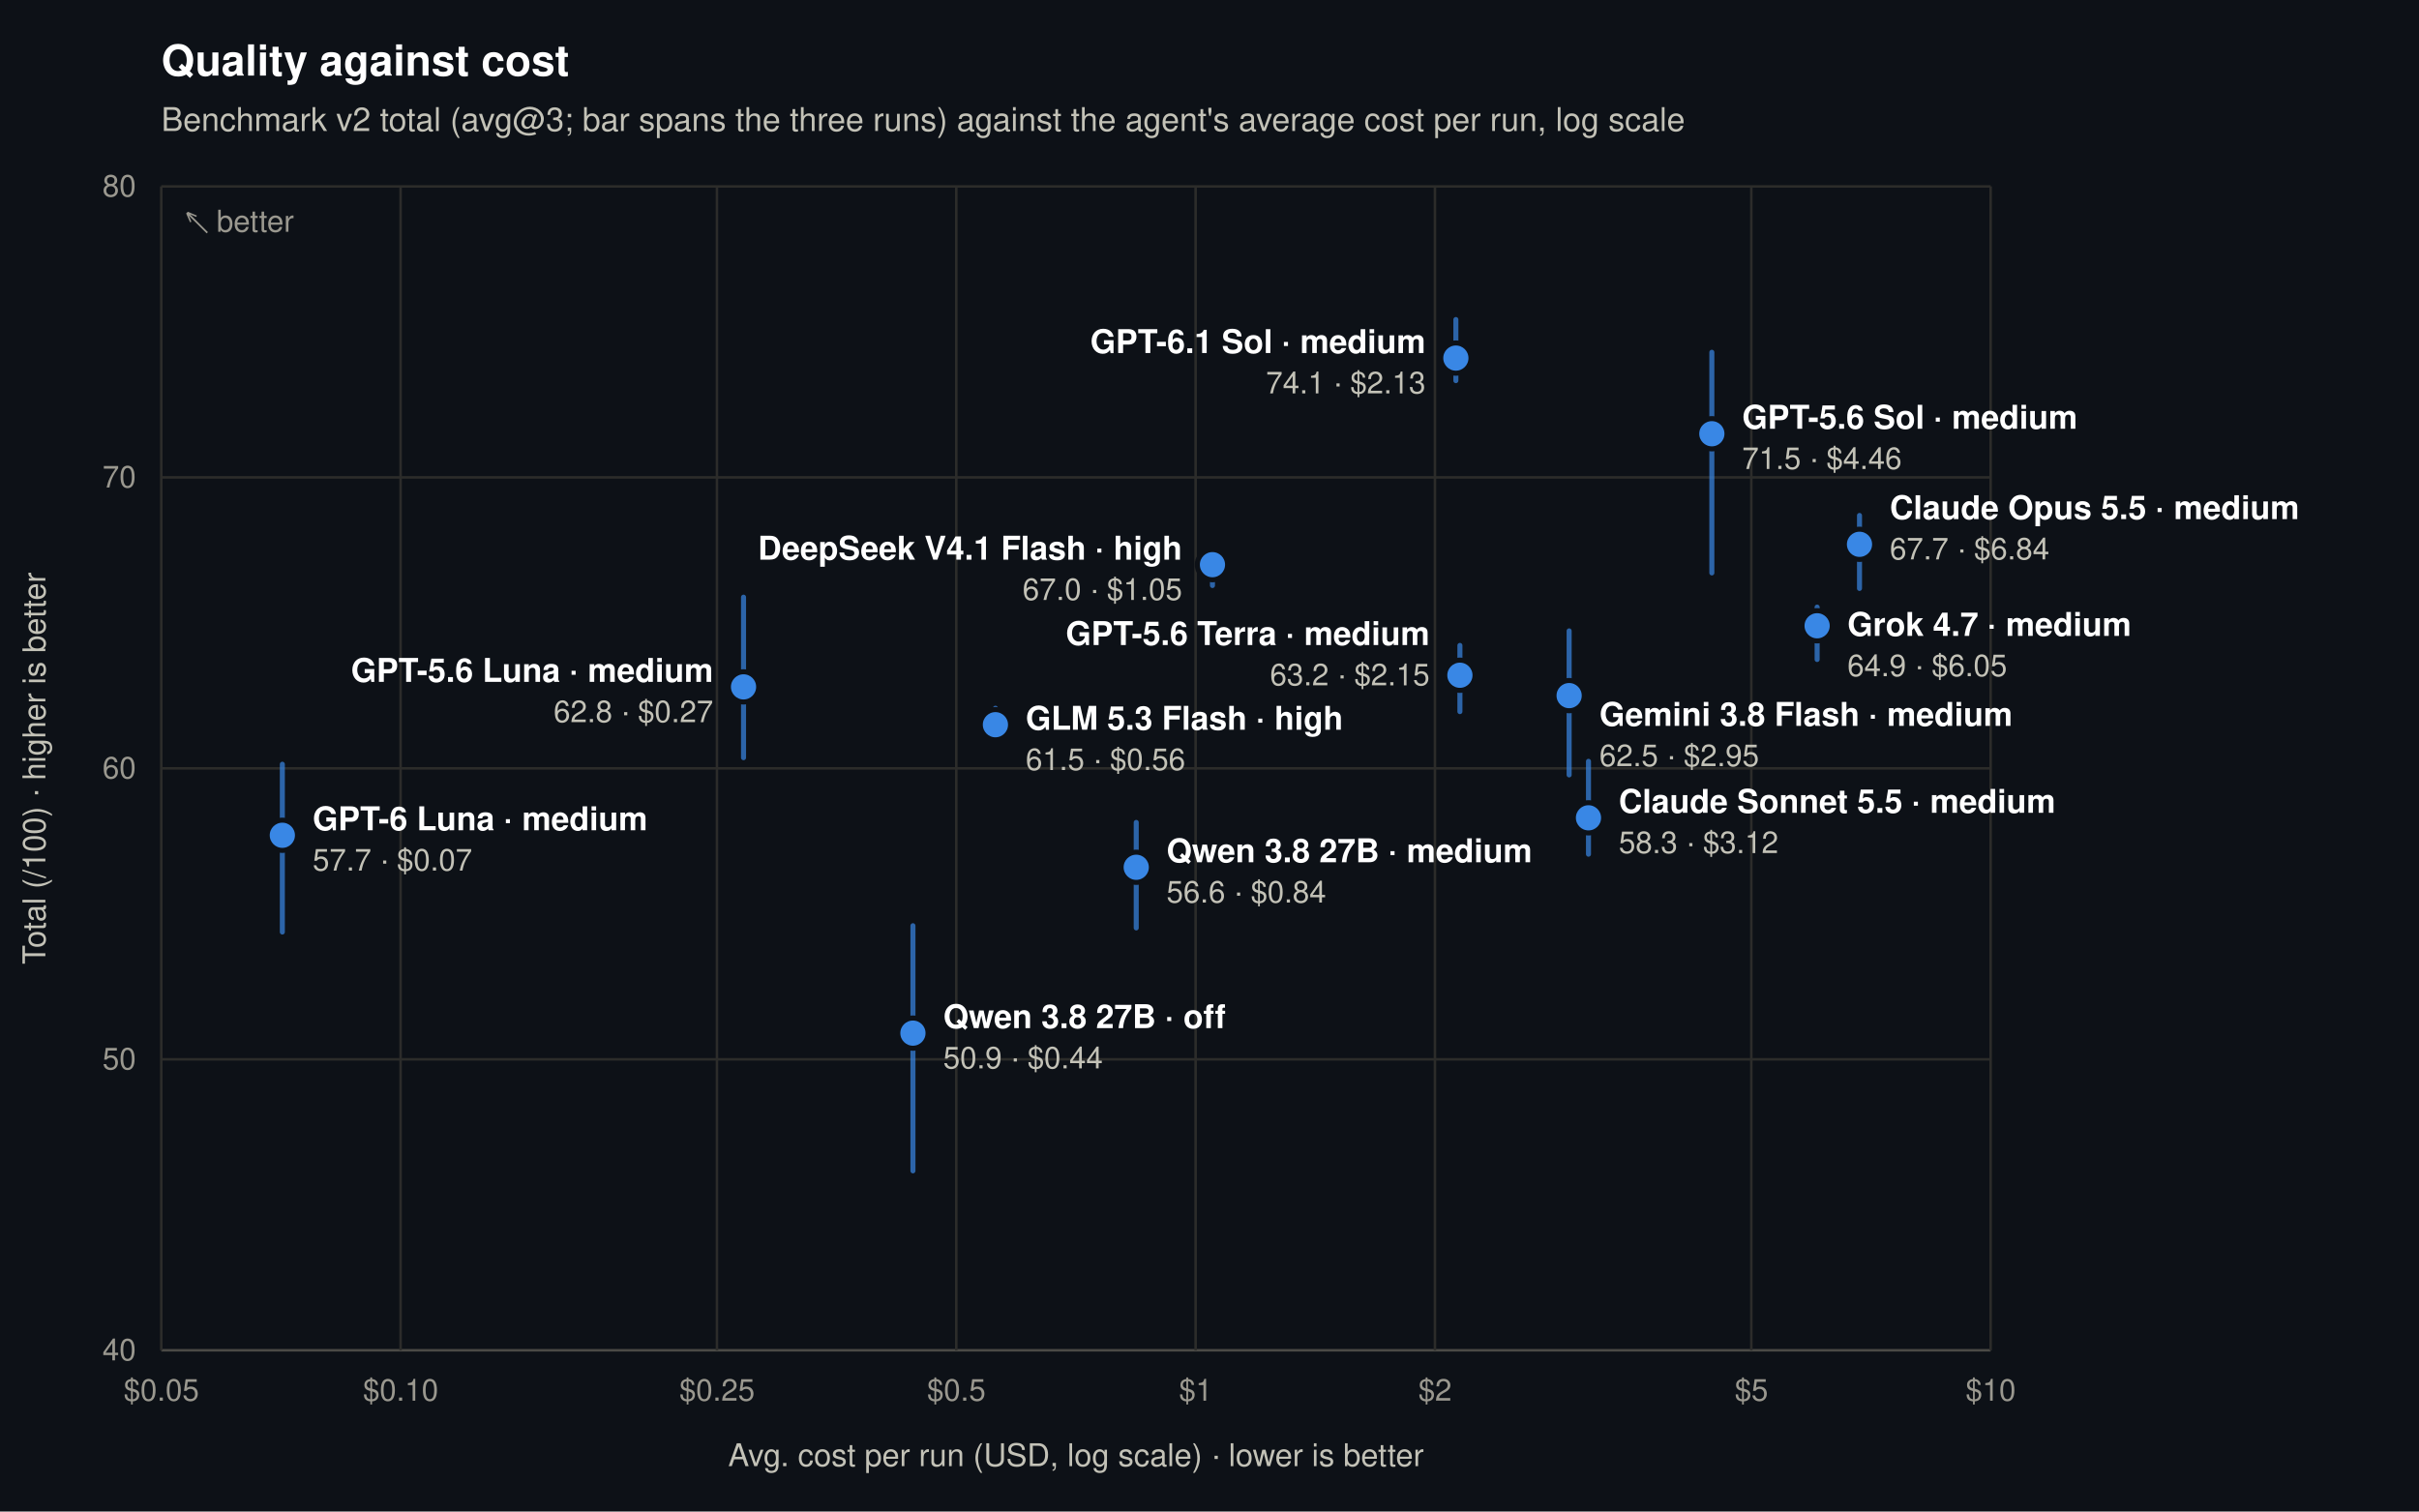
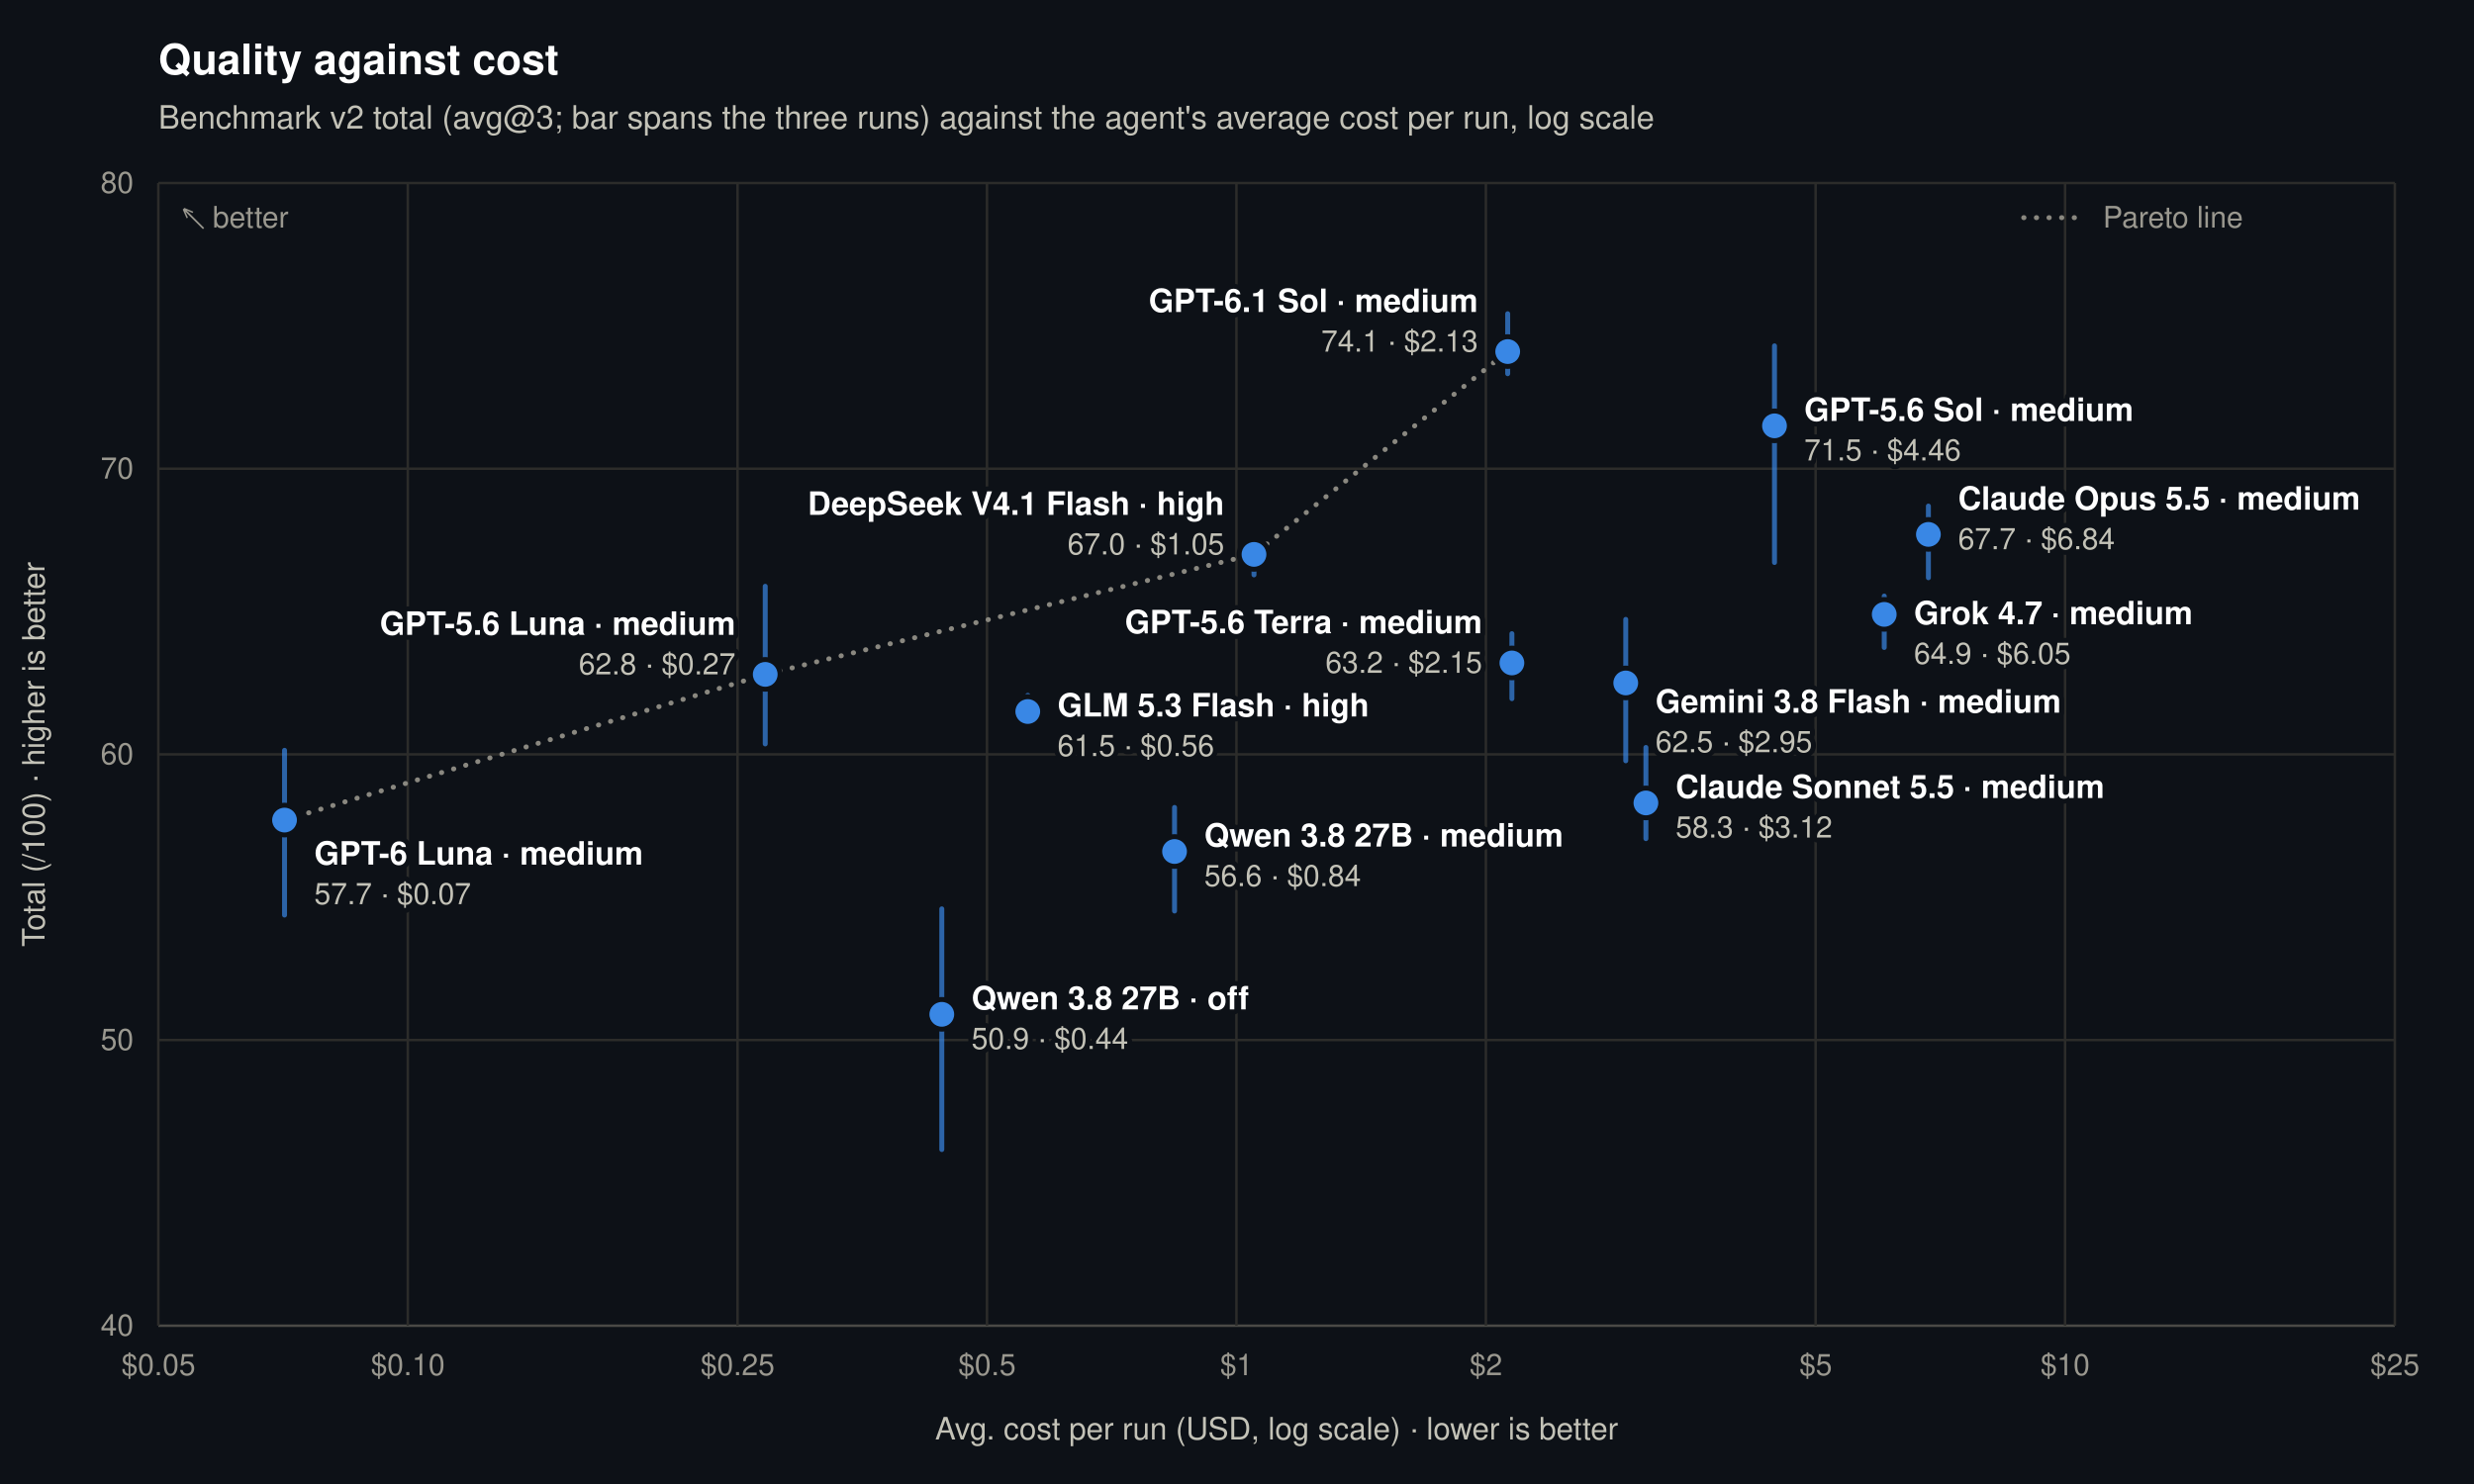
- <svg xmlns="http://www.w3.org/2000/svg" width="960" height="600" viewBox="0 0 960 600" role="img" aria-labelledby="t d">
-   <rect width="960" height="600" fill="#0d1117" />
+ <svg xmlns="http://www.w3.org/2000/svg" width="1000" height="600" viewBox="0 0 1000 600" role="img" aria-labelledby="t d">
+   <rect width="1000" height="600" fill="#0d1117" />
  <g font-family="system-ui, -apple-system, 'Segoe UI', Helvetica, Arial, sans-serif">
    <text x="64" y="30" font-size="17" font-weight="600" fill="#ffffff">Quality against cost</text>
    <text x="64" y="52" font-size="13" fill="#c3c2b7">Benchmark v2 total (avg@3; bar spans the three runs) against the agent's average cost per run, log scale</text>
-     <line x1="64" x2="790" y1="536" y2="536" stroke="#4a4a46" stroke-width="1" />
+     <line x1="64" x2="968" y1="536" y2="536" stroke="#4a4a46" stroke-width="1" />
    <text x="54" y="540" font-size="12" text-anchor="end" fill="#9a988f" style="font-variant-numeric: tabular-nums">40</text>
-     <line x1="64" x2="790" y1="420.5" y2="420.5" stroke="#2c2c2a" stroke-width="1" />
+     <line x1="64" x2="968" y1="420.5" y2="420.5" stroke="#2c2c2a" stroke-width="1" />
    <text x="54" y="424.5" font-size="12" text-anchor="end" fill="#9a988f" style="font-variant-numeric: tabular-nums">50</text>
-     <line x1="64" x2="790" y1="305" y2="305" stroke="#2c2c2a" stroke-width="1" />
+     <line x1="64" x2="968" y1="305" y2="305" stroke="#2c2c2a" stroke-width="1" />
    <text x="54" y="309" font-size="12" text-anchor="end" fill="#9a988f" style="font-variant-numeric: tabular-nums">60</text>
-     <line x1="64" x2="790" y1="189.5" y2="189.5" stroke="#2c2c2a" stroke-width="1" />
+     <line x1="64" x2="968" y1="189.5" y2="189.5" stroke="#2c2c2a" stroke-width="1" />
    <text x="54" y="193.5" font-size="12" text-anchor="end" fill="#9a988f" style="font-variant-numeric: tabular-nums">70</text>
-     <line x1="64" x2="790" y1="74" y2="74" stroke="#2c2c2a" stroke-width="1" />
+     <line x1="64" x2="968" y1="74" y2="74" stroke="#2c2c2a" stroke-width="1" />
    <text x="54" y="78" font-size="12" text-anchor="end" fill="#9a988f" style="font-variant-numeric: tabular-nums">80</text>
    <line x1="64" x2="64" y1="74" y2="536" stroke="#2c2c2a" stroke-width="1" />
    <text x="64" y="556" font-size="12" text-anchor="middle" fill="#9a988f" style="font-variant-numeric: tabular-nums">$0.05</text>
-     <line x1="158.978" x2="158.978" y1="74" y2="536" stroke="#2c2c2a" stroke-width="1" />
-     <text x="158.978" y="556" font-size="12" text-anchor="middle" fill="#9a988f" style="font-variant-numeric: tabular-nums">$0.10</text>
-     <line x1="284.533" x2="284.533" y1="74" y2="536" stroke="#2c2c2a" stroke-width="1" />
-     <text x="284.533" y="556" font-size="12" text-anchor="middle" fill="#9a988f" style="font-variant-numeric: tabular-nums">$0.25</text>
-     <line x1="379.511" x2="379.511" y1="74" y2="536" stroke="#2c2c2a" stroke-width="1" />
-     <text x="379.511" y="556" font-size="12" text-anchor="middle" fill="#9a988f" style="font-variant-numeric: tabular-nums">$0.5</text>
-     <line x1="474.489" x2="474.489" y1="74" y2="536" stroke="#2c2c2a" stroke-width="1" />
-     <text x="474.489" y="556" font-size="12" text-anchor="middle" fill="#9a988f" style="font-variant-numeric: tabular-nums">$1</text>
-     <line x1="569.467" x2="569.467" y1="74" y2="536" stroke="#2c2c2a" stroke-width="1" />
-     <text x="569.467" y="556" font-size="12" text-anchor="middle" fill="#9a988f" style="font-variant-numeric: tabular-nums">$2</text>
-     <line x1="695.022" x2="695.022" y1="74" y2="536" stroke="#2c2c2a" stroke-width="1" />
-     <text x="695.022" y="556" font-size="12" text-anchor="middle" fill="#9a988f" style="font-variant-numeric: tabular-nums">$5</text>
-     <line x1="790" x2="790" y1="74" y2="536" stroke="#2c2c2a" stroke-width="1" />
-     <text x="790" y="556" font-size="12" text-anchor="middle" fill="#9a988f" style="font-variant-numeric: tabular-nums">$10</text>
-     <text x="427" y="582" font-size="12.5" text-anchor="middle" fill="#c3c2b7">Avg. cost per run (USD, log scale) · lower is better</text>
+     <line x1="164.828" x2="164.828" y1="74" y2="536" stroke="#2c2c2a" stroke-width="1" />
+     <text x="164.828" y="556" font-size="12" text-anchor="middle" fill="#9a988f" style="font-variant-numeric: tabular-nums">$0.10</text>
+     <line x1="298.115" x2="298.115" y1="74" y2="536" stroke="#2c2c2a" stroke-width="1" />
+     <text x="298.115" y="556" font-size="12" text-anchor="middle" fill="#9a988f" style="font-variant-numeric: tabular-nums">$0.25</text>
+     <line x1="398.943" x2="398.943" y1="74" y2="536" stroke="#2c2c2a" stroke-width="1" />
+     <text x="398.943" y="556" font-size="12" text-anchor="middle" fill="#9a988f" style="font-variant-numeric: tabular-nums">$0.5</text>
+     <line x1="499.77" x2="499.77" y1="74" y2="536" stroke="#2c2c2a" stroke-width="1" />
+     <text x="499.77" y="556" font-size="12" text-anchor="middle" fill="#9a988f" style="font-variant-numeric: tabular-nums">$1</text>
+     <line x1="600.598" x2="600.598" y1="74" y2="536" stroke="#2c2c2a" stroke-width="1" />
+     <text x="600.598" y="556" font-size="12" text-anchor="middle" fill="#9a988f" style="font-variant-numeric: tabular-nums">$2</text>
+     <line x1="733.885" x2="733.885" y1="74" y2="536" stroke="#2c2c2a" stroke-width="1" />
+     <text x="733.885" y="556" font-size="12" text-anchor="middle" fill="#9a988f" style="font-variant-numeric: tabular-nums">$5</text>
+     <line x1="834.713" x2="834.713" y1="74" y2="536" stroke="#2c2c2a" stroke-width="1" />
+     <text x="834.713" y="556" font-size="12" text-anchor="middle" fill="#9a988f" style="font-variant-numeric: tabular-nums">$10</text>
+     <line x1="968" x2="968" y1="74" y2="536" stroke="#2c2c2a" stroke-width="1" />
+     <text x="968" y="556" font-size="12" text-anchor="middle" fill="#9a988f" style="font-variant-numeric: tabular-nums">$25</text>
+     <text x="516" y="582" font-size="12.5" text-anchor="middle" fill="#c3c2b7">Avg. cost per run (USD, log scale) · lower is better</text>
    <text transform="translate(18 305) rotate(-90)" font-size="12.5" text-anchor="middle" fill="#c3c2b7">Total (/100) · higher is better</text>
    <text x="74" y="92" font-size="12" fill="#9a988f">↖ better</text>
-     <line x1="577.774" x2="577.774" y1="151.096" y2="126.841" stroke="#3987e5" stroke-width="2" stroke-linecap="round" opacity="0.7" />
-     <line x1="679.361" x2="679.361" y1="227.422" y2="139.835" stroke="#3987e5" stroke-width="2" stroke-linecap="round" opacity="0.7" />
-     <line x1="481.175" x2="481.175" y1="232.428" y2="219.049" stroke="#3987e5" stroke-width="2" stroke-linecap="round" opacity="0.7" />
-     <line x1="579.377" x2="579.377" y1="282.477" y2="256.201" stroke="#3987e5" stroke-width="2" stroke-linecap="round" opacity="0.7" />
-     <line x1="295.078" x2="295.078" y1="300.765" y2="237.048" stroke="#3987e5" stroke-width="2" stroke-linecap="round" opacity="0.7" />
-     <line x1="112.049" x2="112.049" y1="369.969" y2="303.364" stroke="#3987e5" stroke-width="2" stroke-linecap="round" opacity="0.7" />
-     <line x1="450.924" x2="450.924" y1="368.333" y2="326.464" stroke="#3987e5" stroke-width="2" stroke-linecap="round" opacity="0.7" />
-     <line x1="362.306" x2="362.306" y1="464.775" y2="367.466" stroke="#3987e5" stroke-width="2" stroke-linecap="round" opacity="0.7" />
-     <line x1="737.958" x2="737.958" y1="233.582" y2="204.611" stroke="#3987e5" stroke-width="2" stroke-linecap="round" opacity="0.7" />
-     <line x1="721.141" x2="721.141" y1="261.784" y2="240.994" stroke="#3987e5" stroke-width="2" stroke-linecap="round" opacity="0.7" />
-     <line x1="622.723" x2="622.723" y1="307.599" y2="250.426" stroke="#3987e5" stroke-width="2" stroke-linecap="round" opacity="0.7" />
-     <line x1="395.04" x2="395.04" y1="292.872" y2="281.13" stroke="#3987e5" stroke-width="2" stroke-linecap="round" opacity="0.7" />
-     <line x1="630.4" x2="630.4" y1="339.072" y2="302.209" stroke="#3987e5" stroke-width="2" stroke-linecap="round" opacity="0.7" />
-     <circle cx="577.774" cy="142.145" r="6" fill="#3987e5" stroke="#0d1117" stroke-width="2" />
-     <circle cx="679.361" cy="172.175" r="6" fill="#3987e5" stroke="#0d1117" stroke-width="2" />
-     <circle cx="481.175" cy="224.15" r="6" fill="#3987e5" stroke="#0d1117" stroke-width="2" />
-     <circle cx="579.377" cy="268.04" r="6" fill="#3987e5" stroke="#0d1117" stroke-width="2" />
-     <circle cx="295.078" cy="272.66" r="6" fill="#3987e5" stroke="#0d1117" stroke-width="2" />
-     <circle cx="112.049" cy="331.565" r="6" fill="#3987e5" stroke="#0d1117" stroke-width="2" />
-     <circle cx="450.924" cy="344.27" r="6" fill="#3987e5" stroke="#0d1117" stroke-width="2" />
-     <circle cx="362.306" cy="410.105" r="6" fill="#3987e5" stroke="#0d1117" stroke-width="2" />
-     <circle cx="737.958" cy="216.065" r="6" fill="#3987e5" stroke="#0d1117" stroke-width="2" />
-     <circle cx="721.141" cy="248.405" r="6" fill="#3987e5" stroke="#0d1117" stroke-width="2" />
-     <circle cx="622.723" cy="276.125" r="6" fill="#3987e5" stroke="#0d1117" stroke-width="2" />
-     <circle cx="395.04" cy="287.675" r="6" fill="#3987e5" stroke="#0d1117" stroke-width="2" />
-     <circle cx="630.4" cy="324.635" r="6" fill="#3987e5" stroke="#0d1117" stroke-width="2" />
-     <text x="565.774" y="140.145" font-size="13" font-weight="600" text-anchor="end" fill="#ffffff">GPT-6.1 Sol · medium</text>
-     <text x="565.774" y="156.145" font-size="12" text-anchor="end" fill="#c3c2b7" style="font-variant-numeric: tabular-nums">74.1 · $2.13</text>
-     <text x="691.361" y="170.175" font-size="13" font-weight="600" text-anchor="start" fill="#ffffff">GPT-5.6 Sol · medium</text>
-     <text x="691.361" y="186.175" font-size="12" text-anchor="start" fill="#c3c2b7" style="font-variant-numeric: tabular-nums">71.5 · $4.46</text>
-     <text x="469.175" y="222.15" font-size="13" font-weight="600" text-anchor="end" fill="#ffffff">DeepSeek V4.1 Flash · high</text>
-     <text x="469.175" y="238.15" font-size="12" text-anchor="end" fill="#c3c2b7" style="font-variant-numeric: tabular-nums">67.0 · $1.05</text>
-     <text x="567.377" y="256.04" font-size="13" font-weight="600" text-anchor="end" fill="#ffffff">GPT-5.6 Terra · medium</text>
-     <text x="567.377" y="272.04" font-size="12" text-anchor="end" fill="#c3c2b7" style="font-variant-numeric: tabular-nums">63.2 · $2.15</text>
-     <text x="283.078" y="270.66" font-size="13" font-weight="600" text-anchor="end" fill="#ffffff">GPT-5.6 Luna · medium</text>
-     <text x="283.078" y="286.66" font-size="12" text-anchor="end" fill="#c3c2b7" style="font-variant-numeric: tabular-nums">62.8 · $0.27</text>
-     <text x="124.049" y="329.565" font-size="13" font-weight="600" text-anchor="start" fill="#ffffff">GPT-6 Luna · medium</text>
-     <text x="124.049" y="345.565" font-size="12" text-anchor="start" fill="#c3c2b7" style="font-variant-numeric: tabular-nums">57.7 · $0.07</text>
-     <text x="462.924" y="342.27" font-size="13" font-weight="600" text-anchor="start" fill="#ffffff">Qwen 3.8 27B · medium</text>
-     <text x="462.924" y="358.27" font-size="12" text-anchor="start" fill="#c3c2b7" style="font-variant-numeric: tabular-nums">56.6 · $0.84</text>
-     <text x="374.306" y="408.105" font-size="13" font-weight="600" text-anchor="start" fill="#ffffff">Qwen 3.8 27B · off</text>
-     <text x="374.306" y="424.105" font-size="12" text-anchor="start" fill="#c3c2b7" style="font-variant-numeric: tabular-nums">50.9 · $0.44</text>
-     <text x="749.958" y="206.065" font-size="13" font-weight="600" text-anchor="start" fill="#ffffff">Claude Opus 5.5 · medium</text>
-     <text x="749.958" y="222.065" font-size="12" text-anchor="start" fill="#c3c2b7" style="font-variant-numeric: tabular-nums">67.7 · $6.84</text>
-     <text x="733.141" y="252.405" font-size="13" font-weight="600" text-anchor="start" fill="#ffffff">Grok 4.7 · medium</text>
-     <text x="733.141" y="268.405" font-size="12" text-anchor="start" fill="#c3c2b7" style="font-variant-numeric: tabular-nums">64.9 · $6.05</text>
-     <text x="634.723" y="288.125" font-size="13" font-weight="600" text-anchor="start" fill="#ffffff">Gemini 3.8 Flash · medium</text>
-     <text x="634.723" y="304.125" font-size="12" text-anchor="start" fill="#c3c2b7" style="font-variant-numeric: tabular-nums">62.5 · $2.95</text>
-     <text x="407.04" y="289.675" font-size="13" font-weight="600" text-anchor="start" fill="#ffffff">GLM 5.3 Flash · high</text>
-     <text x="407.04" y="305.675" font-size="12" text-anchor="start" fill="#c3c2b7" style="font-variant-numeric: tabular-nums">61.5 · $0.56</text>
-     <text x="642.4" y="322.635" font-size="13" font-weight="600" text-anchor="start" fill="#ffffff">Claude Sonnet 5.5 · medium</text>
-     <text x="642.4" y="338.635" font-size="12" text-anchor="start" fill="#c3c2b7" style="font-variant-numeric: tabular-nums">58.3 · $3.12</text>
+     <polyline points="115.0,331.6 309.3,272.7 506.9,224.1 609.4,142.1" fill="none" stroke="#8a8880" stroke-width="2" stroke-dasharray="0.1 5" stroke-linecap="round" />
+     <line x1="818" x2="842" y1="88" y2="88" stroke="#8a8880" stroke-width="2" stroke-dasharray="0.1 5" stroke-linecap="round" />
+     <text x="850" y="92" font-size="12" fill="#9a988f">Pareto line</text>
+     <line x1="609.417" x2="609.417" y1="151.096" y2="126.841" stroke="#3987e5" stroke-width="2" stroke-linecap="round" opacity="0.7" />
+     <line x1="717.26" x2="717.26" y1="227.422" y2="139.835" stroke="#3987e5" stroke-width="2" stroke-linecap="round" opacity="0.7" />
+     <line x1="506.868" x2="506.868" y1="232.428" y2="219.049" stroke="#3987e5" stroke-width="2" stroke-linecap="round" opacity="0.7" />
+     <line x1="611.118" x2="611.118" y1="282.477" y2="256.201" stroke="#3987e5" stroke-width="2" stroke-linecap="round" opacity="0.7" />
+     <line x1="309.31" x2="309.31" y1="300.765" y2="237.048" stroke="#3987e5" stroke-width="2" stroke-linecap="round" opacity="0.7" />
+     <line x1="115.008" x2="115.008" y1="369.969" y2="303.364" stroke="#3987e5" stroke-width="2" stroke-linecap="round" opacity="0.7" />
+     <line x1="474.754" x2="474.754" y1="368.333" y2="326.464" stroke="#3987e5" stroke-width="2" stroke-linecap="round" opacity="0.7" />
+     <line x1="380.678" x2="380.678" y1="464.775" y2="367.466" stroke="#3987e5" stroke-width="2" stroke-linecap="round" opacity="0.7" />
+     <line x1="779.466" x2="779.466" y1="233.582" y2="204.611" stroke="#3987e5" stroke-width="2" stroke-linecap="round" opacity="0.7" />
+     <line x1="761.614" x2="761.614" y1="261.784" y2="240.994" stroke="#3987e5" stroke-width="2" stroke-linecap="round" opacity="0.7" />
+     <line x1="657.134" x2="657.134" y1="307.599" y2="250.426" stroke="#3987e5" stroke-width="2" stroke-linecap="round" opacity="0.7" />
+     <line x1="415.428" x2="415.428" y1="292.872" y2="281.13" stroke="#3987e5" stroke-width="2" stroke-linecap="round" opacity="0.7" />
+     <line x1="665.284" x2="665.284" y1="339.072" y2="302.209" stroke="#3987e5" stroke-width="2" stroke-linecap="round" opacity="0.7" />
+     <circle cx="609.417" cy="142.145" r="6" fill="#3987e5" stroke="#0d1117" stroke-width="2" />
+     <circle cx="717.26" cy="172.175" r="6" fill="#3987e5" stroke="#0d1117" stroke-width="2" />
+     <circle cx="506.868" cy="224.15" r="6" fill="#3987e5" stroke="#0d1117" stroke-width="2" />
+     <circle cx="611.118" cy="268.04" r="6" fill="#3987e5" stroke="#0d1117" stroke-width="2" />
+     <circle cx="309.31" cy="272.66" r="6" fill="#3987e5" stroke="#0d1117" stroke-width="2" />
+     <circle cx="115.008" cy="331.565" r="6" fill="#3987e5" stroke="#0d1117" stroke-width="2" />
+     <circle cx="474.754" cy="344.27" r="6" fill="#3987e5" stroke="#0d1117" stroke-width="2" />
+     <circle cx="380.678" cy="410.105" r="6" fill="#3987e5" stroke="#0d1117" stroke-width="2" />
+     <circle cx="779.466" cy="216.065" r="6" fill="#3987e5" stroke="#0d1117" stroke-width="2" />
+     <circle cx="761.614" cy="248.405" r="6" fill="#3987e5" stroke="#0d1117" stroke-width="2" />
+     <circle cx="657.134" cy="276.125" r="6" fill="#3987e5" stroke="#0d1117" stroke-width="2" />
+     <circle cx="415.428" cy="287.675" r="6" fill="#3987e5" stroke="#0d1117" stroke-width="2" />
+     <circle cx="665.284" cy="324.635" r="6" fill="#3987e5" stroke="#0d1117" stroke-width="2" />
+     <text x="597.417" y="126.145" font-size="13" font-weight="600" text-anchor="end" fill="#ffffff" stroke="#0d1117" stroke-width="4" stroke-linejoin="round" paint-order="stroke">GPT-6.1 Sol · medium</text>
+     <text x="597.417" y="142.145" font-size="12" text-anchor="end" fill="#c3c2b7" stroke="#0d1117" stroke-width="4" stroke-linejoin="round" paint-order="stroke" style="font-variant-numeric: tabular-nums">74.1 · $2.13</text>
+     <text x="729.26" y="170.175" font-size="13" font-weight="600" text-anchor="start" fill="#ffffff" stroke="#0d1117" stroke-width="4" stroke-linejoin="round" paint-order="stroke">GPT-5.6 Sol · medium</text>
+     <text x="729.26" y="186.175" font-size="12" text-anchor="start" fill="#c3c2b7" stroke="#0d1117" stroke-width="4" stroke-linejoin="round" paint-order="stroke" style="font-variant-numeric: tabular-nums">71.5 · $4.46</text>
+     <text x="494.868" y="208.15" font-size="13" font-weight="600" text-anchor="end" fill="#ffffff" stroke="#0d1117" stroke-width="4" stroke-linejoin="round" paint-order="stroke">DeepSeek V4.1 Flash · high</text>
+     <text x="494.868" y="224.15" font-size="12" text-anchor="end" fill="#c3c2b7" stroke="#0d1117" stroke-width="4" stroke-linejoin="round" paint-order="stroke" style="font-variant-numeric: tabular-nums">67.0 · $1.05</text>
+     <text x="599.118" y="256.04" font-size="13" font-weight="600" text-anchor="end" fill="#ffffff" stroke="#0d1117" stroke-width="4" stroke-linejoin="round" paint-order="stroke">GPT-5.6 Terra · medium</text>
+     <text x="599.118" y="272.04" font-size="12" text-anchor="end" fill="#c3c2b7" stroke="#0d1117" stroke-width="4" stroke-linejoin="round" paint-order="stroke" style="font-variant-numeric: tabular-nums">63.2 · $2.15</text>
+     <text x="297.31" y="256.66" font-size="13" font-weight="600" text-anchor="end" fill="#ffffff" stroke="#0d1117" stroke-width="4" stroke-linejoin="round" paint-order="stroke">GPT-5.6 Luna · medium</text>
+     <text x="297.31" y="272.66" font-size="12" text-anchor="end" fill="#c3c2b7" stroke="#0d1117" stroke-width="4" stroke-linejoin="round" paint-order="stroke" style="font-variant-numeric: tabular-nums">62.8 · $0.27</text>
+     <text x="127.008" y="349.565" font-size="13" font-weight="600" text-anchor="start" fill="#ffffff" stroke="#0d1117" stroke-width="4" stroke-linejoin="round" paint-order="stroke">GPT-6 Luna · medium</text>
+     <text x="127.008" y="365.565" font-size="12" text-anchor="start" fill="#c3c2b7" stroke="#0d1117" stroke-width="4" stroke-linejoin="round" paint-order="stroke" style="font-variant-numeric: tabular-nums">57.7 · $0.07</text>
+     <text x="486.754" y="342.27" font-size="13" font-weight="600" text-anchor="start" fill="#ffffff" stroke="#0d1117" stroke-width="4" stroke-linejoin="round" paint-order="stroke">Qwen 3.8 27B · medium</text>
+     <text x="486.754" y="358.27" font-size="12" text-anchor="start" fill="#c3c2b7" stroke="#0d1117" stroke-width="4" stroke-linejoin="round" paint-order="stroke" style="font-variant-numeric: tabular-nums">56.6 · $0.84</text>
+     <text x="392.678" y="408.105" font-size="13" font-weight="600" text-anchor="start" fill="#ffffff" stroke="#0d1117" stroke-width="4" stroke-linejoin="round" paint-order="stroke">Qwen 3.8 27B · off</text>
+     <text x="392.678" y="424.105" font-size="12" text-anchor="start" fill="#c3c2b7" stroke="#0d1117" stroke-width="4" stroke-linejoin="round" paint-order="stroke" style="font-variant-numeric: tabular-nums">50.9 · $0.44</text>
+     <text x="791.466" y="206.065" font-size="13" font-weight="600" text-anchor="start" fill="#ffffff" stroke="#0d1117" stroke-width="4" stroke-linejoin="round" paint-order="stroke">Claude Opus 5.5 · medium</text>
+     <text x="791.466" y="222.065" font-size="12" text-anchor="start" fill="#c3c2b7" stroke="#0d1117" stroke-width="4" stroke-linejoin="round" paint-order="stroke" style="font-variant-numeric: tabular-nums">67.7 · $6.84</text>
+     <text x="773.614" y="252.405" font-size="13" font-weight="600" text-anchor="start" fill="#ffffff" stroke="#0d1117" stroke-width="4" stroke-linejoin="round" paint-order="stroke">Grok 4.7 · medium</text>
+     <text x="773.614" y="268.405" font-size="12" text-anchor="start" fill="#c3c2b7" stroke="#0d1117" stroke-width="4" stroke-linejoin="round" paint-order="stroke" style="font-variant-numeric: tabular-nums">64.9 · $6.05</text>
+     <text x="669.134" y="288.125" font-size="13" font-weight="600" text-anchor="start" fill="#ffffff" stroke="#0d1117" stroke-width="4" stroke-linejoin="round" paint-order="stroke">Gemini 3.8 Flash · medium</text>
+     <text x="669.134" y="304.125" font-size="12" text-anchor="start" fill="#c3c2b7" stroke="#0d1117" stroke-width="4" stroke-linejoin="round" paint-order="stroke" style="font-variant-numeric: tabular-nums">62.5 · $2.95</text>
+     <text x="427.428" y="289.675" font-size="13" font-weight="600" text-anchor="start" fill="#ffffff" stroke="#0d1117" stroke-width="4" stroke-linejoin="round" paint-order="stroke">GLM 5.3 Flash · high</text>
+     <text x="427.428" y="305.675" font-size="12" text-anchor="start" fill="#c3c2b7" stroke="#0d1117" stroke-width="4" stroke-linejoin="round" paint-order="stroke" style="font-variant-numeric: tabular-nums">61.5 · $0.56</text>
+     <text x="677.284" y="322.635" font-size="13" font-weight="600" text-anchor="start" fill="#ffffff" stroke="#0d1117" stroke-width="4" stroke-linejoin="round" paint-order="stroke">Claude Sonnet 5.5 · medium</text>
+     <text x="677.284" y="338.635" font-size="12" text-anchor="start" fill="#c3c2b7" stroke="#0d1117" stroke-width="4" stroke-linejoin="round" paint-order="stroke" style="font-variant-numeric: tabular-nums">58.3 · $3.12</text>
  </g>
</svg>
